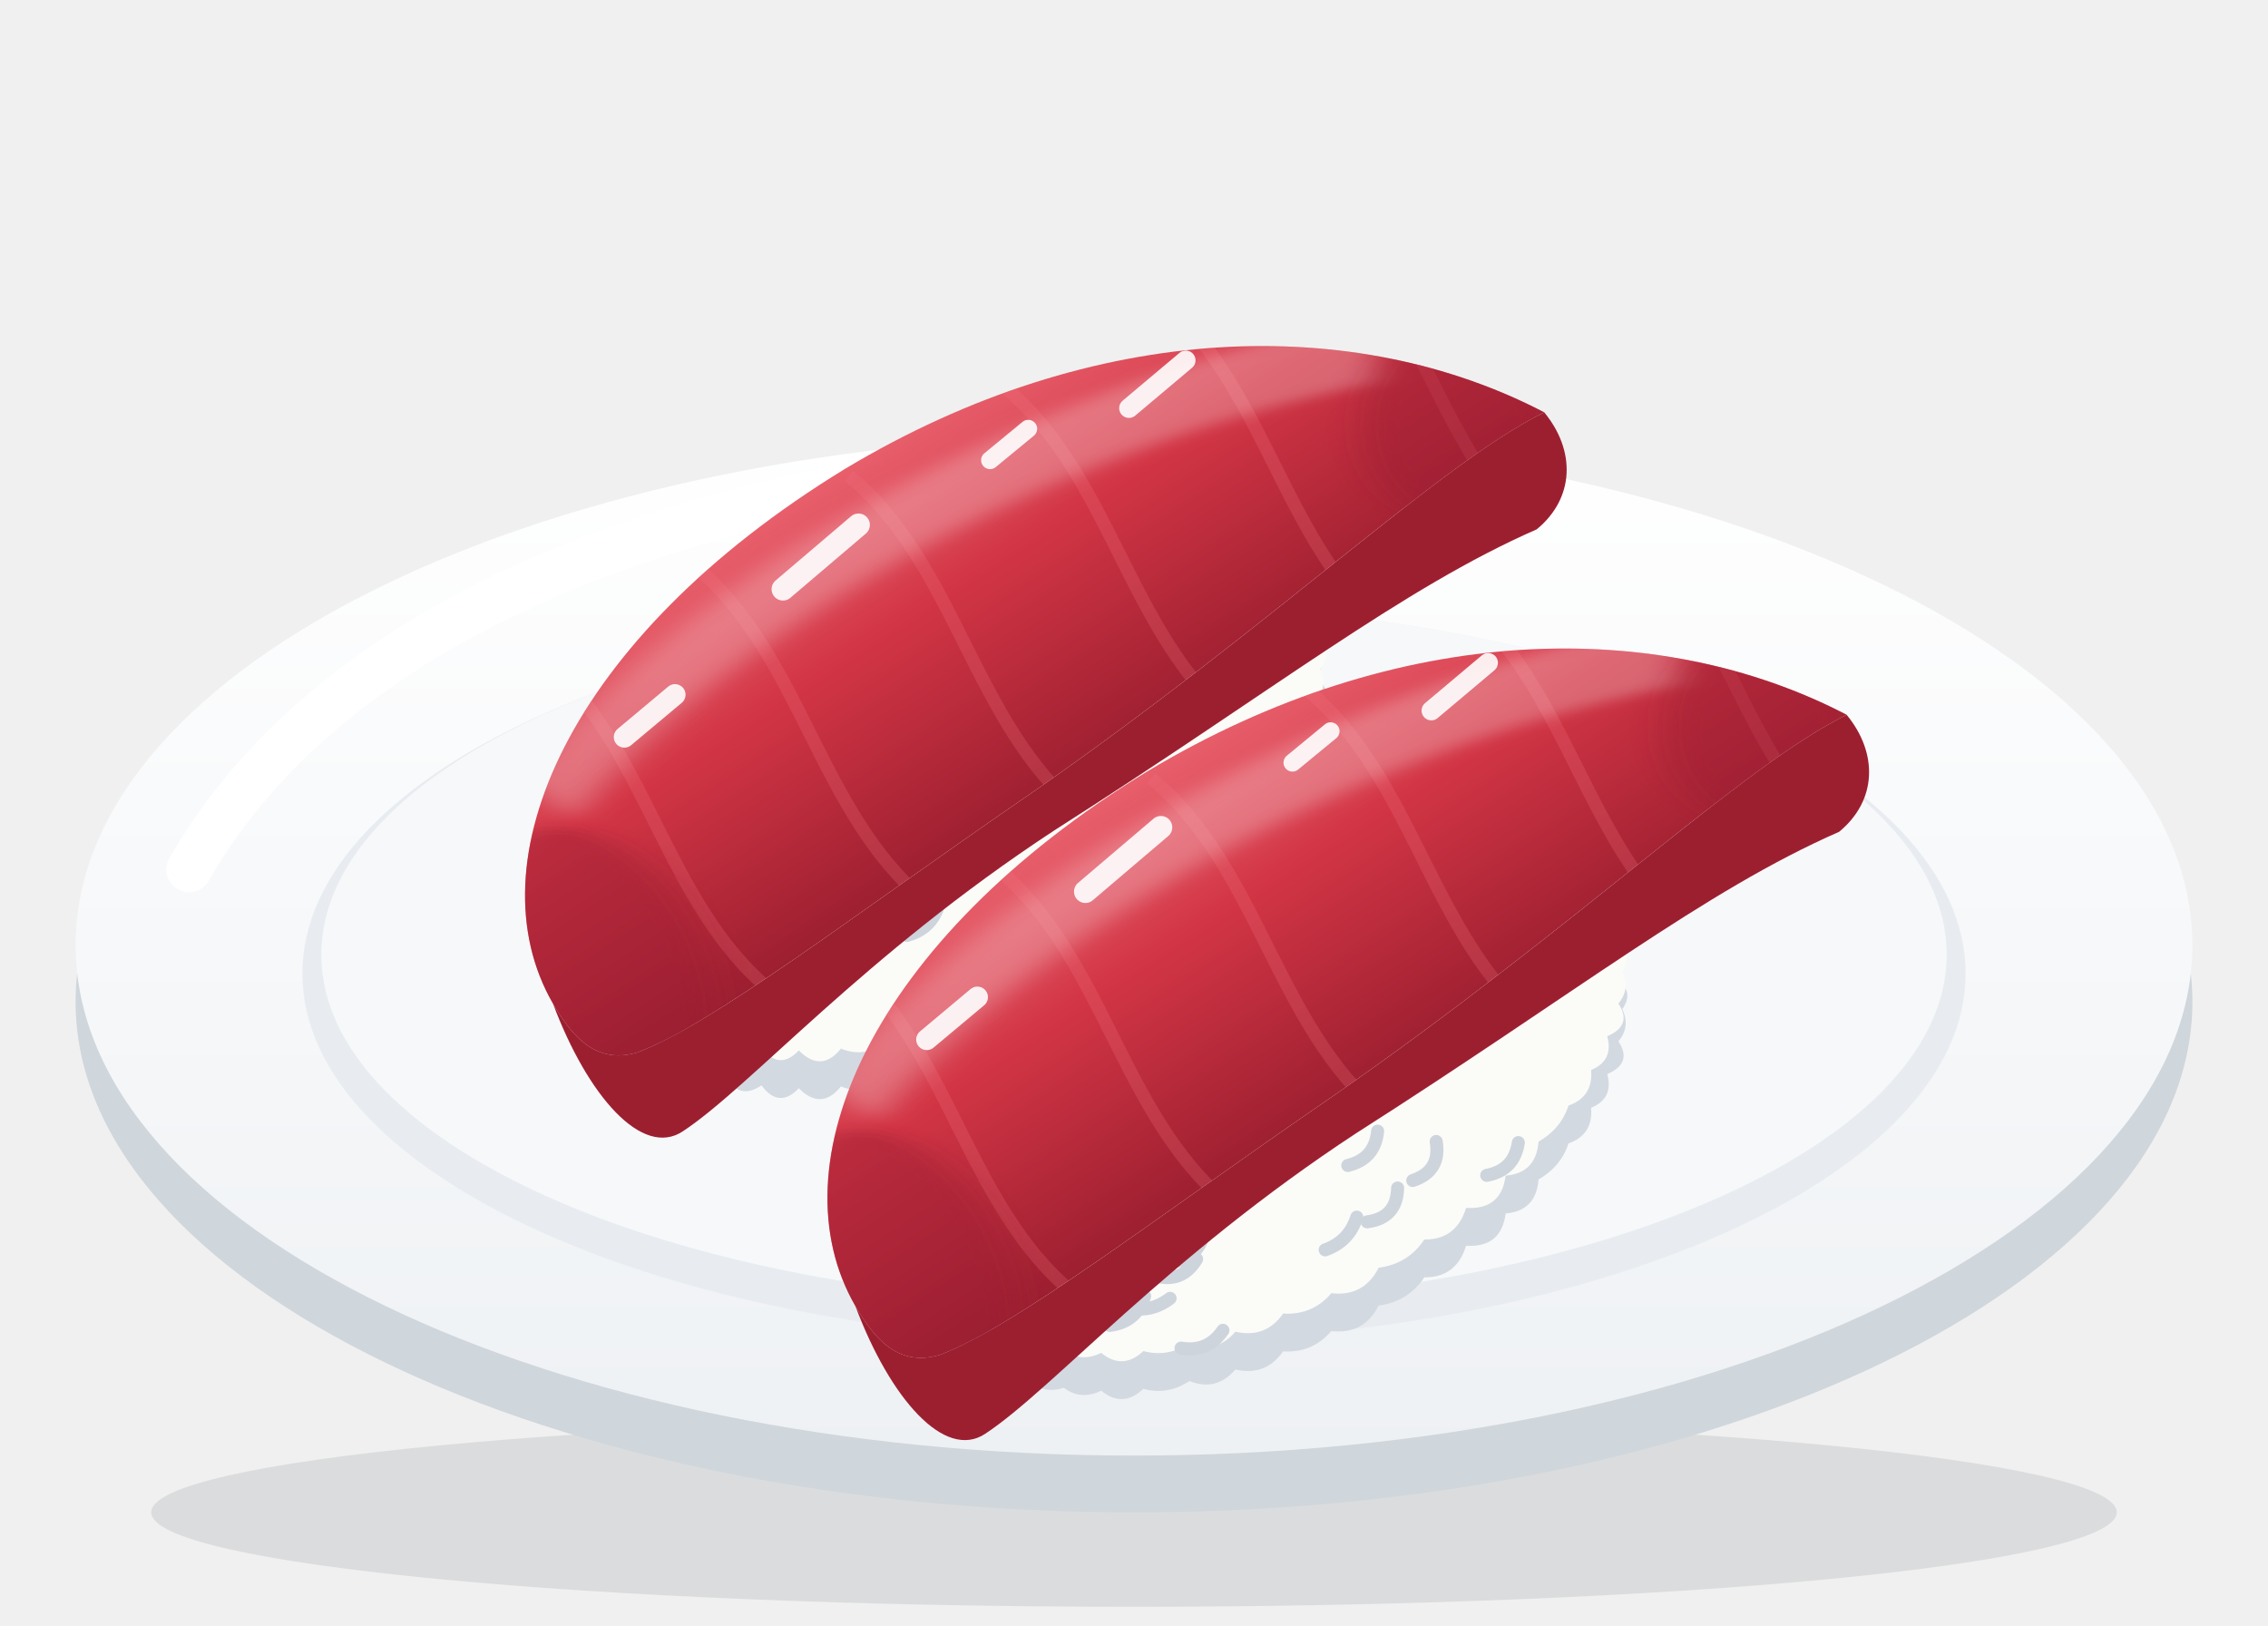
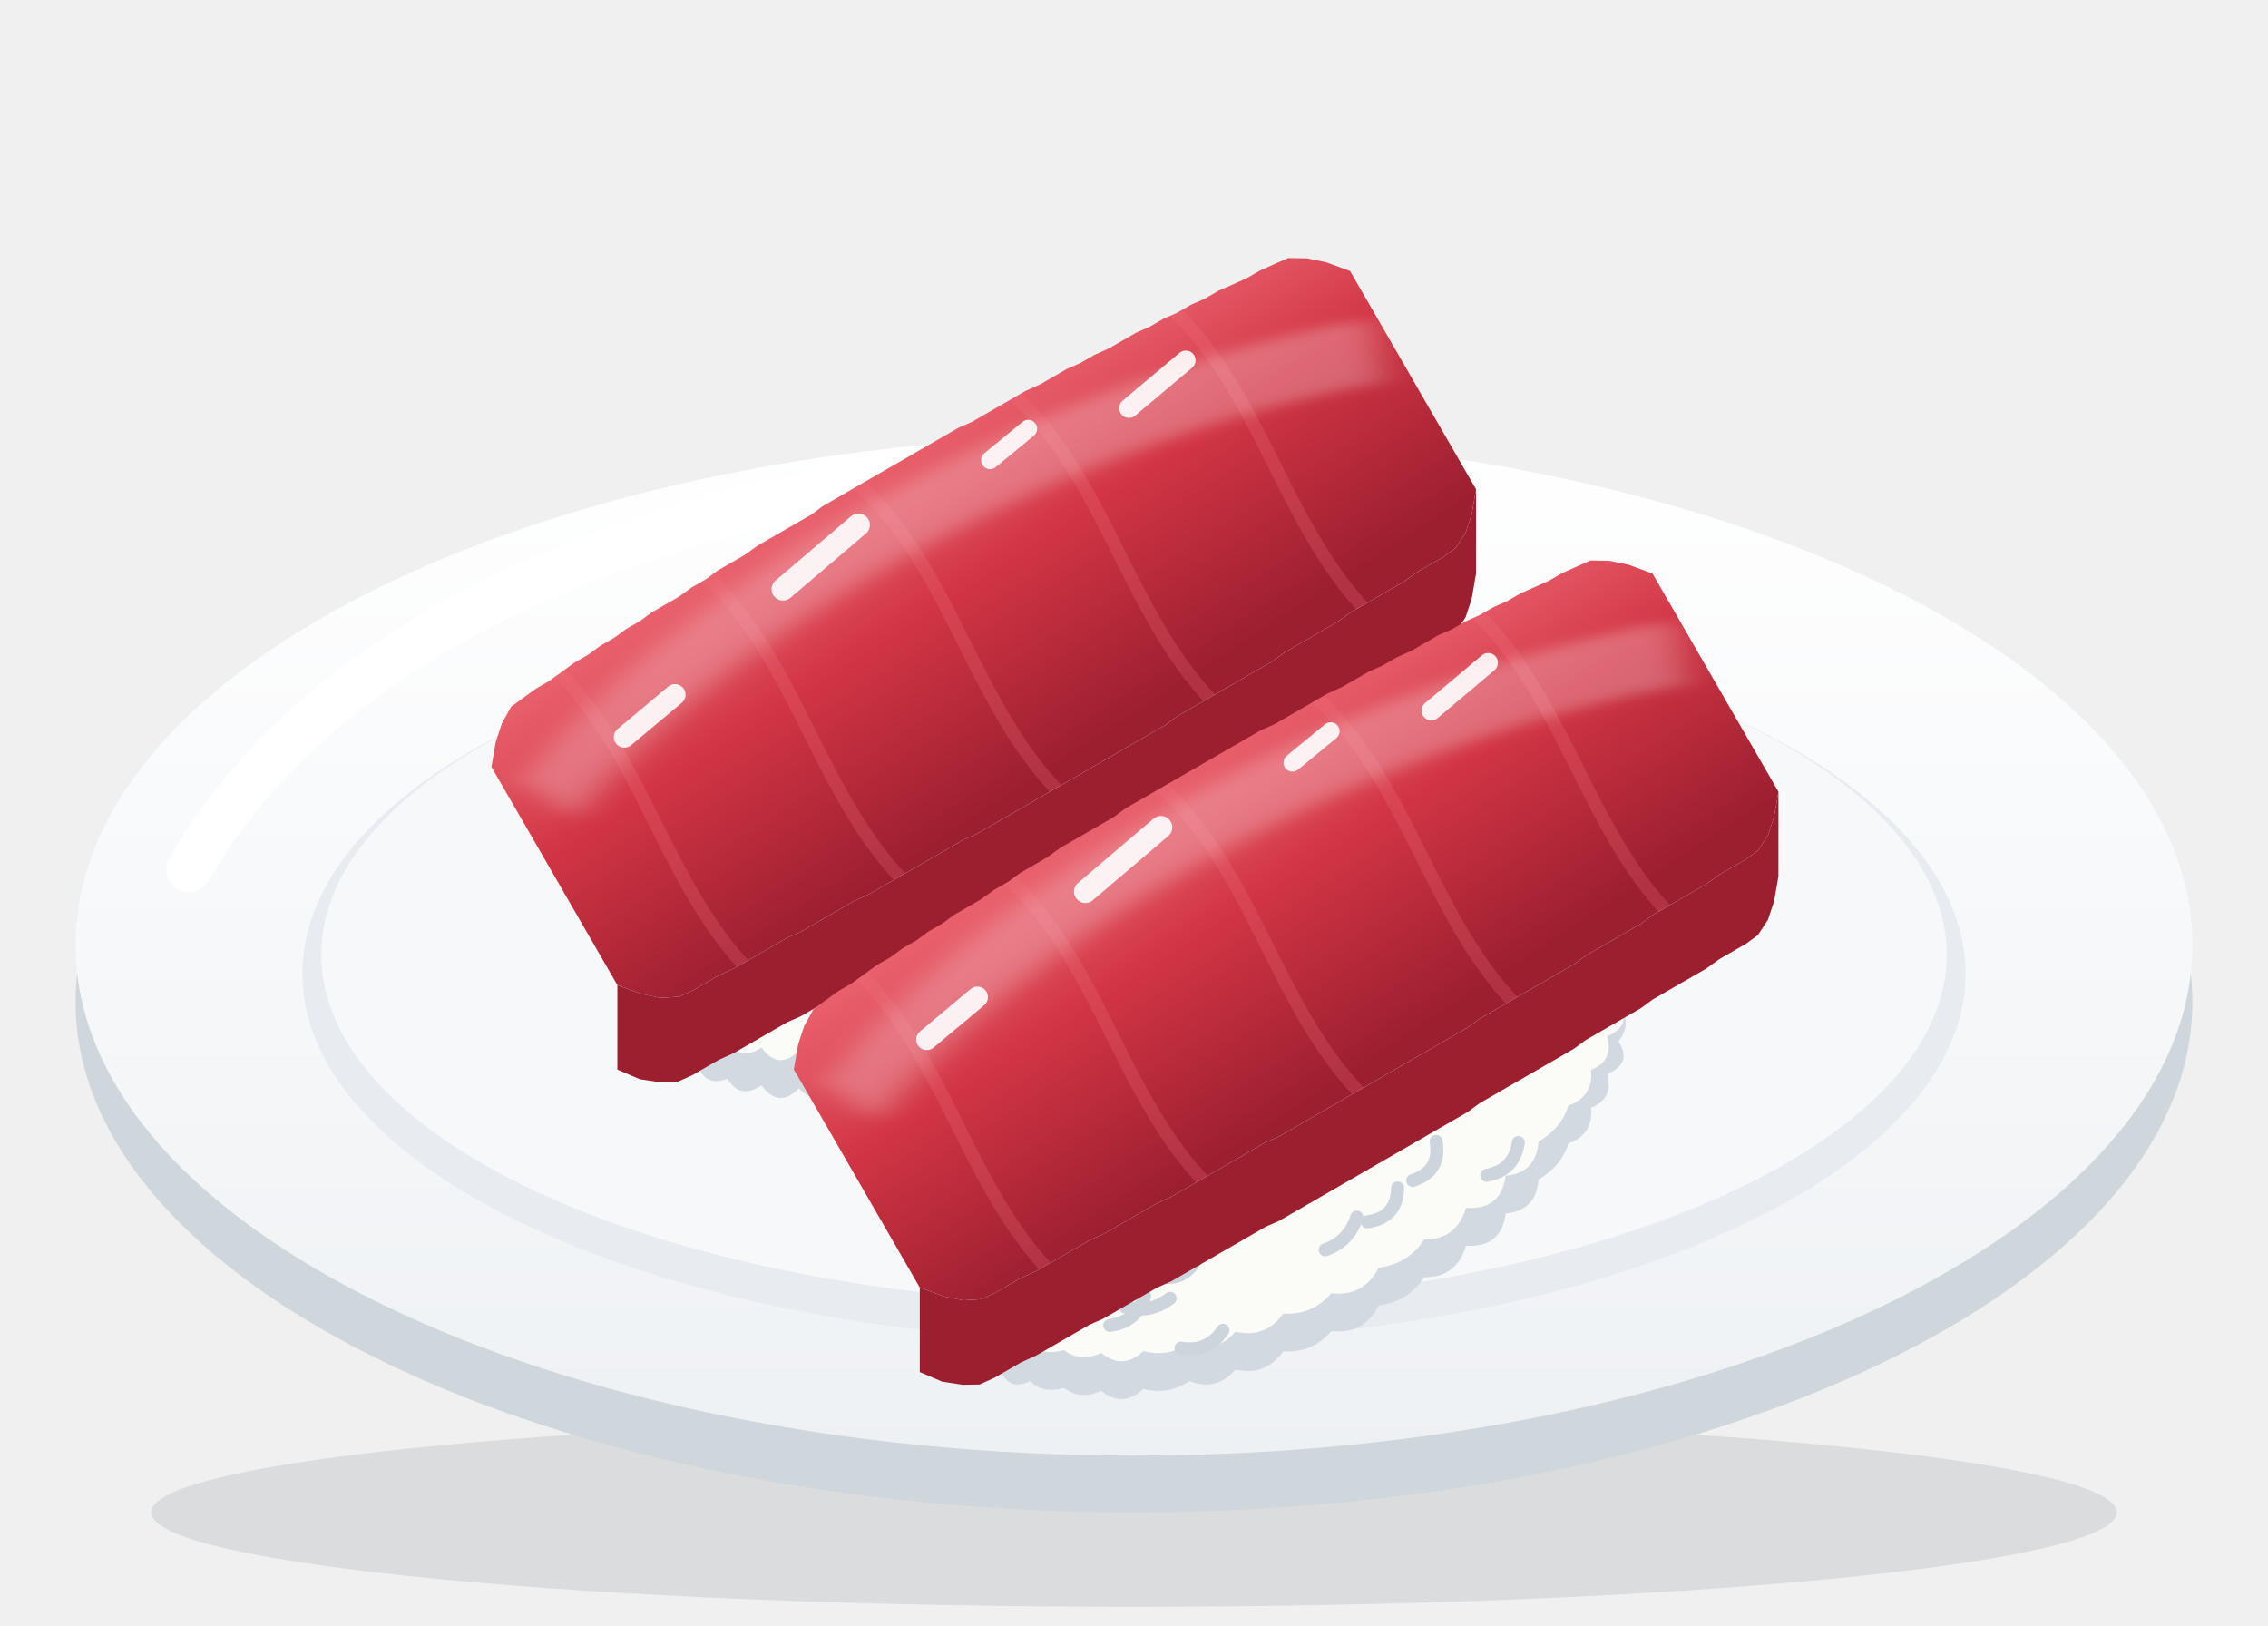
<svg xmlns="http://www.w3.org/2000/svg" viewBox="0 10 120 86">
  <defs>
    <filter id="soft" x="-20%" y="-50%" width="140%" height="200%">
      <feGaussianBlur stdDeviation="0.8" />
    </filter>
    <linearGradient id="plate" x1="0" y1="0" x2="0" y2="1">
      <stop offset="0" stop-color="#ffffff" />
      <stop offset="1" stop-color="#eef1f4" />
    </linearGradient>
    <linearGradient id="t" x1="0" y1="0" x2="0.15" y2="1">
      <stop offset="0" stop-color="#ec6672" />
      <stop offset="0.45" stop-color="#d23545" />
      <stop offset="1" stop-color="#9c1f30" />
    </linearGradient>
  </defs>
  <ellipse cx="60" cy="90" rx="52" ry="5" fill="#1c2b36" opacity="0.10" />
  <ellipse cx="60" cy="63" rx="56" ry="27" fill="#cfd6dc" />
  <ellipse cx="60" cy="60" rx="56" ry="27" fill="url(#plate)" />
  <ellipse cx="60" cy="61.5" rx="44" ry="19.5" fill="#e8ecf0" />
  <ellipse cx="60" cy="60.5" rx="43" ry="18.5" fill="#f6f8fa" />
  <path d="M10 56 C18 42 38 35 60 34" fill="none" stroke="#fff" stroke-width="2.4" stroke-linecap="round" />
  <g transform="translate(52 54.5) rotate(-30) scale(0.86)">
    <path d="M23 0 Q23.9 1 22.8 1.6 Q23.3 2.8 22.1 3.2 Q22 4.4 20.9 4.8 Q20.8 6.2 19.3 6.2 Q19.1 8 17.4 7.5 Q16.7 9 15.1 8.7 Q14 9.9 12.4 9.7 Q11.3 11.2 9.6 10.5 Q8.3 11.9 6.5 11 Q5 11.8 3.3 11.4 Q1.7 12.4 0 11.5 Q-1.7 12.1 -3.3 11.4 Q-5 12 -6.5 11 Q-8.2 11.9 -9.6 10.5 Q-11.3 11.2 -12.4 9.7 Q-14.1 10 -15.1 8.7 Q-16.9 9.4 -17.4 7.5 Q-19.1 8 -19.3 6.2 Q-20.9 6.3 -20.9 4.8 Q-22.3 4.6 -22.1 3.2 Q-22.9 2.6 -22.8 1.6 Q-24.1 1 -23 0 Q-24.3 -1 -22.8 -1.6 Q-23.2 -2.8 -22.1 -3.2 Q-22.3 -4.6 -20.9 -4.8 Q-20.6 -5.9 -19.3 -6.2 Q-19.1 -7.9 -17.4 -7.5 Q-16.8 -9.2 -15.1 -8.7 Q-14.1 -10.1 -12.4 -9.7 Q-11.3 -11 -9.6 -10.5 Q-8.2 -11.8 -6.5 -11 Q-5 -12.1 -3.3 -11.4 Q-1.7 -12.1 -0 -11.5 Q1.7 -12.7 3.3 -11.4 Q4.9 -11.8 6.5 -11 Q8.3 -12 9.6 -10.5 Q11.2 -10.8 12.4 -9.7 Q14.2 -10.3 15.1 -8.7 Q16.7 -9 17.4 -7.5 Q18.8 -7.4 19.3 -6.2 Q21 -6.4 20.9 -4.8 Q22 -4.4 22.1 -3.2 Q23.3 -2.8 22.8 -1.6 Q23.9 -1 23 0 Z" fill="#d3d9e1" />
  </g>
  <g transform="translate(52 52.5) rotate(-30) scale(0.86)">
    <path d="M23 0 Q23.9 1 22.8 1.6 Q23.3 2.8 22.1 3.2 Q22 4.4 20.9 4.8 Q20.8 6.2 19.3 6.2 Q19.1 8 17.4 7.5 Q16.7 9 15.1 8.7 Q14 9.9 12.4 9.7 Q11.3 11.2 9.6 10.5 Q8.3 11.9 6.5 11 Q5 11.8 3.3 11.4 Q1.7 12.4 0 11.5 Q-1.7 12.1 -3.3 11.4 Q-5 12 -6.5 11 Q-8.2 11.9 -9.6 10.5 Q-11.3 11.2 -12.4 9.7 Q-14.1 10 -15.1 8.7 Q-16.9 9.4 -17.4 7.5 Q-19.1 8 -19.3 6.2 Q-20.9 6.3 -20.9 4.8 Q-22.3 4.6 -22.1 3.2 Q-22.9 2.6 -22.8 1.6 Q-24.1 1 -23 0 Q-24.3 -1 -22.8 -1.6 Q-23.2 -2.8 -22.1 -3.2 Q-22.3 -4.6 -20.9 -4.8 Q-20.6 -5.9 -19.3 -6.2 Q-19.1 -7.9 -17.4 -7.5 Q-16.8 -9.2 -15.1 -8.7 Q-14.1 -10.1 -12.4 -9.7 Q-11.3 -11 -9.6 -10.5 Q-8.2 -11.8 -6.5 -11 Q-5 -12.1 -3.3 -11.4 Q-1.7 -12.1 -0 -11.5 Q1.7 -12.7 3.3 -11.4 Q4.9 -11.8 6.5 -11 Q8.3 -12 9.6 -10.5 Q11.2 -10.8 12.4 -9.7 Q14.2 -10.3 15.1 -8.7 Q16.7 -9 17.4 -7.5 Q18.8 -7.4 19.3 -6.2 Q21 -6.4 20.9 -4.8 Q22 -4.4 22.1 -3.2 Q23.3 -2.8 22.8 -1.6 Q23.9 -1 23 0 Z" fill="#fbfbf8" />
  </g>
  <g transform="translate(52 50.5) rotate(-30) scale(0.86)">
    <path d="M23 0 Q23.9 1 22.8 1.6 Q23.3 2.8 22.1 3.2 Q22 4.4 20.9 4.8 Q20.8 6.2 19.3 6.2 Q19.1 8 17.4 7.5 Q16.7 9 15.1 8.7 Q14 9.9 12.4 9.7 Q11.3 11.2 9.6 10.5 Q8.3 11.9 6.5 11 Q5 11.8 3.3 11.4 Q1.7 12.4 0 11.5 Q-1.7 12.1 -3.3 11.4 Q-5 12 -6.5 11 Q-8.2 11.9 -9.6 10.5 Q-11.3 11.2 -12.4 9.7 Q-14.1 10 -15.1 8.7 Q-16.9 9.4 -17.4 7.5 Q-19.1 8 -19.3 6.2 Q-20.9 6.3 -20.9 4.8 Q-22.3 4.6 -22.1 3.2 Q-22.9 2.6 -22.8 1.6 Q-24.1 1 -23 0 Q-24.3 -1 -22.8 -1.6 Q-23.2 -2.8 -22.1 -3.2 Q-22.3 -4.6 -20.9 -4.8 Q-20.6 -5.9 -19.3 -6.2 Q-19.1 -7.9 -17.4 -7.5 Q-16.8 -9.2 -15.1 -8.7 Q-14.1 -10.1 -12.4 -9.7 Q-11.3 -11 -9.6 -10.5 Q-8.2 -11.8 -6.5 -11 Q-5 -12.1 -3.3 -11.4 Q-1.7 -12.1 -0 -11.5 Q1.7 -12.7 3.3 -11.4 Q4.9 -11.8 6.5 -11 Q8.3 -12 9.6 -10.5 Q11.2 -10.8 12.4 -9.7 Q14.2 -10.3 15.1 -8.7 Q16.7 -9 17.4 -7.5 Q18.8 -7.4 19.3 -6.2 Q21 -6.4 20.9 -4.8 Q22 -4.4 22.1 -3.2 Q23.3 -2.8 22.8 -1.6 Q23.9 -1 23 0 Z" fill="#fbfbf8" />
  </g>
  <g transform="translate(52 48.5) rotate(-30) scale(0.86)">
    <path d="M23 0 Q23.9 1 22.8 1.6 Q23.3 2.8 22.1 3.2 Q22 4.4 20.9 4.8 Q20.8 6.2 19.3 6.2 Q19.1 8 17.4 7.5 Q16.7 9 15.1 8.7 Q14 9.9 12.4 9.7 Q11.3 11.2 9.6 10.5 Q8.3 11.9 6.5 11 Q5 11.8 3.3 11.4 Q1.7 12.4 0 11.5 Q-1.7 12.1 -3.3 11.4 Q-5 12 -6.5 11 Q-8.2 11.9 -9.6 10.5 Q-11.3 11.2 -12.4 9.7 Q-14.1 10 -15.1 8.7 Q-16.9 9.4 -17.4 7.5 Q-19.1 8 -19.3 6.2 Q-20.9 6.3 -20.9 4.8 Q-22.3 4.6 -22.1 3.2 Q-22.9 2.6 -22.8 1.6 Q-24.1 1 -23 0 Q-24.3 -1 -22.8 -1.6 Q-23.2 -2.8 -22.1 -3.2 Q-22.3 -4.6 -20.9 -4.8 Q-20.6 -5.9 -19.3 -6.2 Q-19.1 -7.9 -17.4 -7.5 Q-16.8 -9.2 -15.1 -8.7 Q-14.1 -10.1 -12.4 -9.7 Q-11.3 -11 -9.6 -10.5 Q-8.2 -11.8 -6.5 -11 Q-5 -12.1 -3.3 -11.4 Q-1.7 -12.1 -0 -11.5 Q1.7 -12.7 3.3 -11.4 Q4.9 -11.8 6.5 -11 Q8.3 -12 9.6 -10.5 Q11.2 -10.8 12.4 -9.7 Q14.2 -10.3 15.1 -8.7 Q16.7 -9 17.4 -7.5 Q18.8 -7.4 19.3 -6.2 Q21 -6.4 20.9 -4.8 Q22 -4.4 22.1 -3.2 Q23.3 -2.8 22.8 -1.6 Q23.9 -1 23 0 Z" fill="#fbfbf8" />
  </g>
  <g transform="translate(52 52.5) rotate(-30) scale(0.86)">
    <path d="M0.9 6.9 q1.4 0.7 2.8 0" transform="rotate(0 0.9 6.9)" fill="none" stroke="#cdd4dc" stroke-width="0.8" stroke-linecap="round" />
    <path d="M6.8 4.7 q1.4 0.7 2.8 0" transform="rotate(24 6.8 4.7)" fill="none" stroke="#cdd4dc" stroke-width="0.8" stroke-linecap="round" />
    <path d="M6.2 8.4 q1.4 0.7 2.8 0" transform="rotate(-1 6.2 8.4)" fill="none" stroke="#cdd4dc" stroke-width="0.8" stroke-linecap="round" />
    <path d="M-4.8 8.4 q1.4 0.9 2.8 0" transform="rotate(-21 -4.8 8.4)" fill="none" stroke="#cdd4dc" stroke-width="0.8" stroke-linecap="round" />
    <path d="M5.3 6 q1.4 1.2 2.8 0" transform="rotate(25 5.3 6)" fill="none" stroke="#cdd4dc" stroke-width="0.8" stroke-linecap="round" />
    <path d="M3.3 5.4 q1.4 1.1 2.8 0" transform="rotate(3 3.3 5.4)" fill="none" stroke="#cdd4dc" stroke-width="0.8" stroke-linecap="round" />
    <path d="M6.7 9.5 q1.4 0.8 2.8 0" transform="rotate(2 6.7 9.5)" fill="none" stroke="#cdd4dc" stroke-width="0.8" stroke-linecap="round" />
    <path d="M8.6 4.6 q1.4 1.1 2.8 0" transform="rotate(-7 8.6 4.6)" fill="none" stroke="#cdd4dc" stroke-width="0.8" stroke-linecap="round" />
    <path d="M0.6 6.7 q1.4 0.9 2.8 0" transform="rotate(-5 0.6 6.7)" fill="none" stroke="#cdd4dc" stroke-width="0.8" stroke-linecap="round" />
    <path d="M-8.1 4.7 q1.4 0.8 2.8 0" transform="rotate(-15 -8.1 4.7)" fill="none" stroke="#cdd4dc" stroke-width="0.8" stroke-linecap="round" />
  </g>
  <g transform="translate(52 44) rotate(-30) scale(0.86)">
-     <path d="M-34 6 C-34 8.5 -33.5 10.6 -31 11.2 C-26 12 -16 10.6 -2 9.5 C16 8 30 4.5 37 5 C37.5 8 36 10.5 33 11 C24 10 14 11.5 -2 12.2 C-16 13 -26 16.5 -31 16.8 C-34 17 -35 12 -34 6 Z" fill="#9c1f30" />
+     <path d="M-30 7 L-29 8.2 L-28.1 9 L-27.1 9.5 L-26.2 9.6 L-25.2 9.6 L-24.3 9.6 L-23.3 9.7 L-22.4 9.7 L-21.4 9.7 L-20.5 9.7 L-19.5 9.7 L-18.6 9.8 L-17.6 9.8 L-16.7 9.8 L-15.7 9.8 L-14.8 9.8 L-13.8 9.9 L-12.8 9.9 L-11.9 9.9 L-10.9 9.9 L-10 9.9 L-9 9.9 L-8.1 9.9 L-7.1 9.9 L-6.2 10 L-5.2 10 L-4.3 10 L-3.3 10 L-2.4 10 L-1.4 10 L-0.5 10 L0.5 10 L1.5 10 L2.4 10 L3.4 10 L4.3 10 L5.3 10 L6.2 10 L7.2 10 L8.1 9.9 L9.1 9.9 L10 9.9 L11 9.9 L11.9 9.9 L12.9 9.9 L13.8 9.9 L14.8 9.9 L15.8 9.8 L16.7 9.8 L17.7 9.8 L18.6 9.8 L19.6 9.8 L20.5 9.7 L21.5 9.7 L22.4 9.7 L23.4 9.7 L24.3 9.7 L25.3 9.6 L26.2 9.6 L27.2 9.6 L28.1 9.5 L29.1 9 L30 8.2 L31 7 L28.4 11.5 L27.4 12.7 L26.5 13.5 L25.5 14 L24.6 14.1 L23.6 14.1 L22.7 14.1 L21.7 14.2 L20.8 14.2 L19.8 14.2 L18.9 14.2 L17.9 14.2 L17 14.3 L16 14.3 L15 14.3 L14.1 14.3 L13.1 14.3 L12.2 14.4 L11.2 14.4 L10.3 14.4 L9.3 14.4 L8.4 14.4 L7.4 14.4 L6.5 14.4 L5.5 14.4 L4.6 14.5 L3.6 14.5 L2.7 14.5 L1.7 14.5 L0.7 14.5 L-0.2 14.5 L-1.2 14.5 L-2.1 14.5 L-3.1 14.5 L-4 14.5 L-5 14.5 L-5.9 14.5 L-6.9 14.5 L-7.8 14.5 L-8.8 14.5 L-9.7 14.4 L-10.7 14.4 L-11.6 14.4 L-12.6 14.4 L-13.5 14.4 L-14.5 14.4 L-15.5 14.4 L-16.4 14.4 L-17.4 14.3 L-18.3 14.3 L-19.3 14.3 L-20.2 14.3 L-21.2 14.3 L-22.1 14.2 L-23.1 14.2 L-24 14.2 L-25 14.2 L-25.9 14.2 L-26.9 14.1 L-27.8 14.1 L-28.8 14.1 L-29.8 14 L-30.7 13.5 L-31.7 12.7 L-32.6 11.5 Z" fill="#9c1f30" />
  </g>
  <g transform="translate(52 44) rotate(-30) scale(0.86)">
    <clipPath id="c0">
-       <path d="M-34 6 C-34 -4 -22 -13 -2 -13.5 C16 -13.8 30 -6 37 5 C30 4.5 16 8 -2 9.5 C-16 10.6 -26 12 -31 11.2 C-33.5 10.6 -34 8.5 -34 6 Z" />
+       <path d="M-30 -8.5 L-29 -9.7 L-28.1 -10.5 L-27.1 -11.1 L-26.2 -11.2 L-25.2 -11.3 L-24.3 -11.3 L-23.3 -11.4 L-22.4 -11.5 L-21.4 -11.5 L-20.5 -11.6 L-19.5 -11.6 L-18.6 -11.7 L-17.6 -11.7 L-16.7 -11.8 L-15.7 -11.8 L-14.8 -11.8 L-13.8 -11.9 L-12.8 -11.9 L-11.9 -12 L-10.9 -12 L-10 -12 L-9 -12.1 L-8.1 -12.1 L-7.1 -12.1 L-6.2 -12.1 L-5.2 -12.1 L-4.3 -12.2 L-3.3 -12.2 L-2.4 -12.2 L-1.4 -12.2 L-0.5 -12.2 L0.5 -12.2 L1.5 -12.2 L2.4 -12.2 L3.4 -12.2 L4.3 -12.2 L5.3 -12.2 L6.2 -12.1 L7.2 -12.1 L8.1 -12.1 L9.1 -12.1 L10 -12.1 L11 -12 L11.9 -12 L12.9 -12 L13.8 -11.9 L14.8 -11.9 L15.8 -11.8 L16.7 -11.8 L17.7 -11.8 L18.6 -11.7 L19.6 -11.7 L20.5 -11.6 L21.5 -11.6 L22.4 -11.5 L23.4 -11.5 L24.3 -11.4 L25.3 -11.3 L26.2 -11.3 L27.2 -11.2 L28.1 -11.1 L29.1 -10.5 L30 -9.7 L31 -8.5 L31 7 L30 8.2 L29.1 9 L28.1 9.5 L27.2 9.6 L26.2 9.6 L25.3 9.6 L24.3 9.7 L23.4 9.7 L22.4 9.7 L21.5 9.7 L20.5 9.7 L19.6 9.8 L18.6 9.8 L17.7 9.8 L16.7 9.8 L15.8 9.8 L14.8 9.9 L13.8 9.9 L12.9 9.9 L11.9 9.9 L11 9.9 L10 9.9 L9.1 9.9 L8.1 9.9 L7.2 10 L6.2 10 L5.3 10 L4.3 10 L3.4 10 L2.4 10 L1.5 10 L0.5 10 L-0.5 10 L-1.4 10 L-2.4 10 L-3.3 10 L-4.3 10 L-5.2 10 L-6.2 10 L-7.1 9.9 L-8.1 9.9 L-9 9.9 L-10 9.9 L-10.9 9.9 L-11.9 9.9 L-12.8 9.9 L-13.8 9.9 L-14.8 9.8 L-15.7 9.8 L-16.7 9.8 L-17.6 9.8 L-18.6 9.8 L-19.5 9.7 L-20.5 9.7 L-21.4 9.7 L-22.4 9.7 L-23.3 9.7 L-24.3 9.6 L-25.2 9.6 L-26.2 9.6 L-27.1 9.5 L-28.1 9 L-29 8.2 L-30 7 Z" />
    </clipPath>
-     <path d="M-34 6 C-34 -4 -22 -13 -2 -13.5 C16 -13.8 30 -6 37 5 C30 4.5 16 8 -2 9.5 C-16 10.6 -26 12 -31 11.2 C-33.5 10.6 -34 8.5 -34 6 Z" fill="url(#t)" />
+     <path d="M-30 -8.5 L-29 -9.7 L-28.1 -10.5 L-27.1 -11.1 L-26.2 -11.2 L-25.2 -11.3 L-24.3 -11.3 L-23.3 -11.4 L-22.4 -11.5 L-21.4 -11.5 L-20.5 -11.6 L-19.5 -11.6 L-18.6 -11.7 L-17.6 -11.7 L-16.7 -11.8 L-15.7 -11.8 L-14.8 -11.8 L-13.8 -11.9 L-12.8 -11.9 L-11.9 -12 L-10.9 -12 L-10 -12 L-9 -12.1 L-8.1 -12.1 L-7.1 -12.1 L-6.2 -12.1 L-5.2 -12.1 L-4.3 -12.2 L-3.3 -12.2 L-2.4 -12.2 L-1.4 -12.2 L-0.5 -12.2 L0.5 -12.2 L1.5 -12.2 L2.4 -12.2 L3.4 -12.2 L4.3 -12.2 L5.3 -12.2 L6.2 -12.1 L7.2 -12.1 L8.1 -12.1 L9.1 -12.1 L10 -12.1 L11 -12 L11.9 -12 L12.9 -12 L13.8 -11.9 L14.8 -11.9 L15.8 -11.8 L16.7 -11.8 L17.7 -11.8 L18.6 -11.7 L19.6 -11.7 L20.5 -11.6 L21.5 -11.6 L22.4 -11.5 L23.4 -11.5 L24.3 -11.4 L25.3 -11.3 L26.2 -11.3 L27.2 -11.2 L28.1 -11.1 L29.1 -10.5 L30 -9.7 L31 -8.5 L31 7 L30 8.2 L29.1 9 L28.1 9.5 L27.2 9.6 L26.2 9.6 L25.3 9.6 L24.3 9.7 L23.4 9.7 L22.4 9.7 L21.5 9.7 L20.5 9.7 L19.6 9.8 L18.6 9.8 L17.7 9.8 L16.7 9.8 L15.8 9.8 L14.8 9.9 L13.8 9.9 L12.9 9.9 L11.9 9.9 L11 9.9 L10 9.9 L9.1 9.9 L8.1 9.9 L7.2 10 L6.2 10 L5.3 10 L4.3 10 L3.4 10 L2.4 10 L1.5 10 L0.5 10 L-0.5 10 L-1.4 10 L-2.4 10 L-3.3 10 L-4.3 10 L-5.2 10 L-6.2 10 L-7.1 9.9 L-8.1 9.9 L-9 9.9 L-10 9.9 L-10.9 9.9 L-11.9 9.9 L-12.8 9.9 L-13.8 9.9 L-14.8 9.8 L-15.7 9.8 L-16.7 9.8 L-17.6 9.8 L-18.6 9.8 L-19.5 9.7 L-20.5 9.7 L-21.4 9.7 L-22.4 9.7 L-23.3 9.7 L-24.3 9.6 L-25.2 9.6 L-26.2 9.6 L-27.1 9.5 L-28.1 9 L-29 8.2 L-30 7 Z" fill="url(#t)" />
    <g clip-path="url(#c0)">
      <path d="M-24 -13 C-21 -5 -25 4 -22 12" fill="none" stroke="#f0707c" stroke-width="0.8" opacity="0.25" />
      <path d="M-13 -13 C-10 -5 -14 4 -11 12" fill="none" stroke="#f0707c" stroke-width="0.8" opacity="0.25" />
      <path d="M-2 -13 C1 -5 -3 4 0 12" fill="none" stroke="#f0707c" stroke-width="0.8" opacity="0.25" />
      <path d="M9 -13 C12 -5 8 4 11 12" fill="none" stroke="#f0707c" stroke-width="0.8" opacity="0.25" />
      <path d="M20 -13 C23 -5 19 4 22 12" fill="none" stroke="#f0707c" stroke-width="0.8" opacity="0.25" />
      <path d="M31 -13 C34 -5 30 4 33 12" fill="none" stroke="#f0707c" stroke-width="0.8" opacity="0.25" />
      <path d="M-28 -5 C-14 -10.5 10 -10.5 30 -3.5" fill="none" stroke="#ffffff" stroke-width="4" opacity="0.25" filter="url(#soft)" />
      <path d="M-22 -6 l4 -0.7" stroke="#fff" stroke-width="1.3" stroke-linecap="round" opacity="0.9" />
      <path d="M-9 -9 l6 -1.1" stroke="#fff" stroke-width="1.4" stroke-linecap="round" opacity="0.9" />
      <path d="M6 -9.5 l3 -0.5" stroke="#fff" stroke-width="1.1" stroke-linecap="round" opacity="0.9" />
      <path d="M15 -8 l4.5 -0.8" stroke="#fff" stroke-width="1.2" stroke-linecap="round" opacity="0.9" />
-       <ellipse cx="-31" cy="6" rx="7" ry="10" fill="#9c1f30" opacity="0.45" filter="url(#soft)" />
-       <ellipse cx="32" cy="3" rx="6" ry="6" fill="#9c1f30" opacity="0.45" filter="url(#soft)" />
    </g>
  </g>
  <g transform="translate(68 70.5) rotate(-30) scale(0.86)">
    <path d="M23 0 Q23.5 0.9 22.8 1.6 Q23.2 2.7 22.1 3.2 Q22 4.4 20.9 4.8 Q21 6.4 19.3 6.2 Q18.9 7.7 17.4 7.5 Q16.7 9 15.1 8.7 Q14 9.7 12.4 9.7 Q11.3 11.3 9.6 10.5 Q8.3 12.2 6.5 11 Q5 12.4 3.3 11.4 Q1.7 12.2 0 11.5 Q-1.7 12.6 -3.3 11.4 Q-5 12 -6.5 11 Q-8.2 11.8 -9.6 10.5 Q-11.3 11.1 -12.4 9.7 Q-14 9.8 -15.1 8.7 Q-16.8 9.1 -17.4 7.5 Q-18.8 7.4 -19.3 6.2 Q-20.6 5.9 -20.9 4.8 Q-22.4 4.7 -22.1 3.2 Q-23 2.7 -22.8 1.6 Q-23.9 1 -23 0 Q-24.2 -1 -22.8 -1.6 Q-23.1 -2.7 -22.1 -3.2 Q-22.1 -4.4 -20.9 -4.8 Q-21 -6.4 -19.3 -6.2 Q-18.8 -7.4 -17.4 -7.5 Q-16.9 -9.4 -15.1 -8.7 Q-14 -9.9 -12.4 -9.7 Q-11.2 -10.7 -9.6 -10.5 Q-8.2 -11.9 -6.5 -11 Q-4.9 -11.8 -3.3 -11.4 Q-1.7 -12.8 -0 -11.5 Q1.7 -12.7 3.3 -11.4 Q5 -12.1 6.5 -11 Q8.2 -11.4 9.6 -10.5 Q11.3 -11 12.4 -9.7 Q14.2 -10.2 15.1 -8.7 Q16.5 -8.7 17.4 -7.5 Q18.8 -7.4 19.3 -6.2 Q21.1 -6.5 20.9 -4.8 Q22.2 -4.5 22.1 -3.2 Q23.6 -2.9 22.8 -1.6 Q23.8 -0.9 23 0 Z" fill="#d3d9e1" />
  </g>
  <g transform="translate(68 68.5) rotate(-30) scale(0.86)">
    <path d="M23 0 Q23.5 0.9 22.8 1.6 Q23.2 2.7 22.1 3.2 Q22 4.4 20.9 4.8 Q21 6.4 19.3 6.2 Q18.9 7.7 17.4 7.5 Q16.7 9 15.1 8.7 Q14 9.7 12.4 9.7 Q11.3 11.3 9.6 10.5 Q8.3 12.2 6.5 11 Q5 12.4 3.3 11.4 Q1.7 12.2 0 11.5 Q-1.7 12.6 -3.3 11.4 Q-5 12 -6.5 11 Q-8.2 11.8 -9.6 10.5 Q-11.3 11.1 -12.4 9.7 Q-14 9.8 -15.1 8.7 Q-16.8 9.1 -17.4 7.5 Q-18.8 7.4 -19.3 6.2 Q-20.6 5.9 -20.9 4.8 Q-22.4 4.7 -22.1 3.2 Q-23 2.7 -22.8 1.6 Q-23.9 1 -23 0 Q-24.2 -1 -22.8 -1.6 Q-23.1 -2.7 -22.1 -3.2 Q-22.1 -4.4 -20.9 -4.8 Q-21 -6.4 -19.3 -6.2 Q-18.8 -7.4 -17.4 -7.5 Q-16.9 -9.4 -15.1 -8.7 Q-14 -9.9 -12.4 -9.7 Q-11.2 -10.7 -9.6 -10.5 Q-8.2 -11.9 -6.5 -11 Q-4.9 -11.8 -3.3 -11.4 Q-1.7 -12.8 -0 -11.5 Q1.7 -12.7 3.3 -11.4 Q5 -12.1 6.5 -11 Q8.2 -11.4 9.6 -10.5 Q11.3 -11 12.4 -9.7 Q14.2 -10.2 15.1 -8.7 Q16.5 -8.7 17.4 -7.5 Q18.8 -7.4 19.3 -6.2 Q21.1 -6.5 20.9 -4.8 Q22.2 -4.5 22.1 -3.2 Q23.6 -2.9 22.8 -1.6 Q23.8 -0.9 23 0 Z" fill="#fbfbf8" />
  </g>
  <g transform="translate(68 66.5) rotate(-30) scale(0.86)">
    <path d="M23 0 Q23.5 0.9 22.8 1.6 Q23.2 2.7 22.1 3.2 Q22 4.4 20.9 4.8 Q21 6.4 19.3 6.2 Q18.9 7.7 17.4 7.5 Q16.7 9 15.1 8.7 Q14 9.7 12.4 9.7 Q11.3 11.3 9.6 10.5 Q8.3 12.2 6.5 11 Q5 12.4 3.3 11.4 Q1.7 12.2 0 11.5 Q-1.7 12.6 -3.3 11.4 Q-5 12 -6.5 11 Q-8.2 11.8 -9.6 10.5 Q-11.3 11.1 -12.4 9.7 Q-14 9.8 -15.1 8.7 Q-16.8 9.1 -17.4 7.5 Q-18.8 7.4 -19.3 6.2 Q-20.6 5.9 -20.9 4.8 Q-22.4 4.7 -22.1 3.2 Q-23 2.7 -22.8 1.6 Q-23.9 1 -23 0 Q-24.2 -1 -22.8 -1.6 Q-23.1 -2.7 -22.1 -3.2 Q-22.1 -4.4 -20.9 -4.8 Q-21 -6.4 -19.3 -6.2 Q-18.8 -7.4 -17.4 -7.5 Q-16.9 -9.4 -15.1 -8.7 Q-14 -9.9 -12.4 -9.7 Q-11.2 -10.7 -9.6 -10.5 Q-8.2 -11.9 -6.5 -11 Q-4.9 -11.8 -3.3 -11.4 Q-1.7 -12.8 -0 -11.5 Q1.7 -12.7 3.3 -11.4 Q5 -12.1 6.5 -11 Q8.2 -11.4 9.6 -10.5 Q11.3 -11 12.4 -9.7 Q14.2 -10.2 15.1 -8.7 Q16.5 -8.7 17.4 -7.5 Q18.8 -7.4 19.3 -6.2 Q21.1 -6.5 20.9 -4.8 Q22.2 -4.5 22.1 -3.2 Q23.6 -2.9 22.8 -1.6 Q23.8 -0.9 23 0 Z" fill="#fbfbf8" />
  </g>
  <g transform="translate(68 64.5) rotate(-30) scale(0.86)">
    <path d="M23 0 Q23.5 0.9 22.8 1.6 Q23.2 2.7 22.1 3.2 Q22 4.4 20.9 4.8 Q21 6.4 19.3 6.2 Q18.9 7.7 17.4 7.5 Q16.7 9 15.1 8.7 Q14 9.7 12.4 9.7 Q11.3 11.3 9.6 10.5 Q8.3 12.2 6.5 11 Q5 12.4 3.3 11.4 Q1.7 12.2 0 11.5 Q-1.7 12.6 -3.3 11.4 Q-5 12 -6.5 11 Q-8.2 11.8 -9.6 10.5 Q-11.3 11.1 -12.4 9.7 Q-14 9.8 -15.1 8.7 Q-16.8 9.1 -17.4 7.5 Q-18.8 7.4 -19.3 6.2 Q-20.6 5.9 -20.9 4.8 Q-22.4 4.7 -22.1 3.2 Q-23 2.7 -22.8 1.6 Q-23.9 1 -23 0 Q-24.2 -1 -22.8 -1.6 Q-23.1 -2.7 -22.1 -3.2 Q-22.1 -4.4 -20.9 -4.8 Q-21 -6.4 -19.3 -6.2 Q-18.8 -7.4 -17.4 -7.5 Q-16.9 -9.4 -15.1 -8.7 Q-14 -9.9 -12.4 -9.7 Q-11.2 -10.7 -9.6 -10.5 Q-8.2 -11.9 -6.5 -11 Q-4.9 -11.8 -3.3 -11.4 Q-1.7 -12.8 -0 -11.5 Q1.7 -12.7 3.3 -11.4 Q5 -12.1 6.5 -11 Q8.2 -11.4 9.6 -10.5 Q11.3 -11 12.4 -9.7 Q14.2 -10.2 15.1 -8.7 Q16.5 -8.7 17.4 -7.5 Q18.8 -7.4 19.3 -6.2 Q21.1 -6.5 20.9 -4.8 Q22.2 -4.5 22.1 -3.2 Q23.6 -2.9 22.8 -1.6 Q23.8 -0.9 23 0 Z" fill="#fbfbf8" />
  </g>
  <g transform="translate(68 68.5) rotate(-30) scale(0.86)">
    <path d="M-14.7 5.8 q1.4 0.7 2.8 0" transform="rotate(19 -14.7 5.8)" fill="none" stroke="#cdd4dc" stroke-width="0.8" stroke-linecap="round" />
    <path d="M-12.2 5 q1.4 1.1 2.8 0" transform="rotate(9 -12.2 5)" fill="none" stroke="#cdd4dc" stroke-width="0.8" stroke-linecap="round" />
    <path d="M8.6 9.9 q1.4 1 2.8 0" transform="rotate(-16 8.6 9.9)" fill="none" stroke="#cdd4dc" stroke-width="0.8" stroke-linecap="round" />
    <path d="M4.5 7.9 q1.4 1.2 2.8 0" transform="rotate(-29 4.5 7.9)" fill="none" stroke="#cdd4dc" stroke-width="0.8" stroke-linecap="round" />
    <path d="M1.5 5.1 q1.4 1 2.8 0" transform="rotate(-19 1.5 5.1)" fill="none" stroke="#cdd4dc" stroke-width="0.8" stroke-linecap="round" />
    <path d="M-13 9.7 q1.4 0.9 2.8 0" transform="rotate(7 -13 9.7)" fill="none" stroke="#cdd4dc" stroke-width="0.8" stroke-linecap="round" />
    <path d="M-2.3 8.9 q1.4 0.7 2.8 0" transform="rotate(-16 -2.3 8.9)" fill="none" stroke="#cdd4dc" stroke-width="0.8" stroke-linecap="round" />
    <path d="M0.8 8.7 q1.4 1.2 2.8 0" transform="rotate(-18 0.8 8.7)" fill="none" stroke="#cdd4dc" stroke-width="0.8" stroke-linecap="round" />
    <path d="M-10.4 5 q1.4 1 2.8 0" transform="rotate(-27 -10.4 5)" fill="none" stroke="#cdd4dc" stroke-width="0.8" stroke-linecap="round" />
    <path d="M-16.1 6.3 q1.4 0.9 2.8 0" transform="rotate(-10 -16.1 6.3)" fill="none" stroke="#cdd4dc" stroke-width="0.8" stroke-linecap="round" />
  </g>
  <g transform="translate(68 60) rotate(-30) scale(0.86)">
-     <path d="M-34 6 C-34 8.5 -33.5 10.6 -31 11.2 C-26 12 -16 10.6 -2 9.5 C16 8 30 4.5 37 5 C37.5 8 36 10.5 33 11 C24 10 14 11.5 -2 12.2 C-16 13 -26 16.5 -31 16.8 C-34 17 -35 12 -34 6 Z" fill="#9c1f30" />
+     <path d="M-30 7 L-29 8.2 L-28.1 9 L-27.1 9.5 L-26.2 9.6 L-25.2 9.6 L-24.3 9.6 L-23.3 9.7 L-22.4 9.7 L-21.4 9.7 L-20.5 9.7 L-19.5 9.7 L-18.6 9.8 L-17.6 9.8 L-16.7 9.8 L-15.7 9.8 L-14.8 9.8 L-13.8 9.9 L-12.8 9.9 L-11.9 9.9 L-10.9 9.9 L-10 9.9 L-9 9.9 L-8.1 9.9 L-7.1 9.9 L-6.2 10 L-5.2 10 L-4.3 10 L-3.3 10 L-2.4 10 L-1.4 10 L-0.5 10 L0.5 10 L1.5 10 L2.4 10 L3.4 10 L4.3 10 L5.3 10 L6.2 10 L7.2 10 L8.1 9.9 L9.1 9.9 L10 9.9 L11 9.9 L11.9 9.9 L12.9 9.9 L13.8 9.9 L14.8 9.9 L15.8 9.8 L16.7 9.8 L17.7 9.8 L18.6 9.8 L19.6 9.8 L20.5 9.7 L21.5 9.7 L22.4 9.7 L23.4 9.7 L24.3 9.7 L25.3 9.6 L26.2 9.6 L27.2 9.6 L28.1 9.5 L29.1 9 L30 8.2 L31 7 L28.4 11.5 L27.4 12.7 L26.5 13.5 L25.5 14 L24.6 14.1 L23.6 14.1 L22.7 14.1 L21.7 14.2 L20.8 14.2 L19.8 14.2 L18.9 14.2 L17.9 14.2 L17 14.3 L16 14.3 L15 14.3 L14.1 14.3 L13.1 14.3 L12.2 14.4 L11.2 14.4 L10.3 14.4 L9.3 14.4 L8.4 14.4 L7.4 14.4 L6.5 14.4 L5.5 14.4 L4.6 14.5 L3.6 14.5 L2.7 14.5 L1.7 14.5 L0.7 14.5 L-0.2 14.5 L-1.2 14.5 L-2.1 14.5 L-3.1 14.5 L-4 14.5 L-5 14.5 L-5.9 14.5 L-6.9 14.5 L-7.8 14.5 L-8.8 14.5 L-9.7 14.4 L-10.7 14.4 L-11.6 14.4 L-12.6 14.4 L-13.5 14.4 L-14.5 14.4 L-15.5 14.4 L-16.4 14.4 L-17.4 14.3 L-18.3 14.3 L-19.3 14.3 L-20.2 14.3 L-21.2 14.3 L-22.1 14.2 L-23.1 14.2 L-24 14.2 L-25 14.2 L-25.9 14.2 L-26.9 14.1 L-27.8 14.1 L-28.8 14.1 L-29.8 14 L-30.7 13.5 L-31.7 12.7 L-32.6 11.5 Z" fill="#9c1f30" />
  </g>
  <g transform="translate(68 60) rotate(-30) scale(0.86)">
    <clipPath id="c1">
-       <path d="M-34 6 C-34 -4 -22 -13 -2 -13.5 C16 -13.8 30 -6 37 5 C30 4.5 16 8 -2 9.5 C-16 10.6 -26 12 -31 11.2 C-33.5 10.6 -34 8.5 -34 6 Z" />
+       <path d="M-30 -8.5 L-29 -9.7 L-28.1 -10.5 L-27.1 -11.1 L-26.2 -11.2 L-25.2 -11.3 L-24.3 -11.3 L-23.3 -11.4 L-22.4 -11.5 L-21.4 -11.5 L-20.5 -11.6 L-19.5 -11.6 L-18.6 -11.7 L-17.6 -11.7 L-16.7 -11.8 L-15.7 -11.8 L-14.8 -11.8 L-13.8 -11.9 L-12.8 -11.9 L-11.9 -12 L-10.9 -12 L-10 -12 L-9 -12.1 L-8.1 -12.1 L-7.1 -12.1 L-6.2 -12.1 L-5.2 -12.1 L-4.3 -12.2 L-3.3 -12.2 L-2.4 -12.2 L-1.4 -12.2 L-0.5 -12.2 L0.5 -12.2 L1.5 -12.2 L2.4 -12.2 L3.4 -12.2 L4.3 -12.2 L5.3 -12.2 L6.2 -12.1 L7.2 -12.1 L8.1 -12.1 L9.1 -12.1 L10 -12.1 L11 -12 L11.9 -12 L12.9 -12 L13.8 -11.9 L14.8 -11.9 L15.8 -11.8 L16.7 -11.8 L17.7 -11.8 L18.6 -11.7 L19.6 -11.7 L20.5 -11.6 L21.5 -11.6 L22.4 -11.5 L23.4 -11.5 L24.3 -11.4 L25.3 -11.3 L26.2 -11.3 L27.2 -11.2 L28.1 -11.1 L29.1 -10.5 L30 -9.7 L31 -8.5 L31 7 L30 8.2 L29.1 9 L28.1 9.5 L27.2 9.6 L26.2 9.6 L25.3 9.6 L24.3 9.7 L23.4 9.7 L22.4 9.7 L21.5 9.7 L20.5 9.7 L19.6 9.8 L18.6 9.8 L17.7 9.8 L16.7 9.8 L15.8 9.8 L14.8 9.9 L13.8 9.9 L12.9 9.9 L11.9 9.9 L11 9.9 L10 9.9 L9.1 9.9 L8.1 9.9 L7.2 10 L6.2 10 L5.3 10 L4.3 10 L3.4 10 L2.4 10 L1.5 10 L0.5 10 L-0.5 10 L-1.4 10 L-2.4 10 L-3.3 10 L-4.3 10 L-5.2 10 L-6.2 10 L-7.1 9.9 L-8.1 9.9 L-9 9.9 L-10 9.9 L-10.9 9.9 L-11.9 9.9 L-12.8 9.9 L-13.8 9.9 L-14.8 9.8 L-15.7 9.8 L-16.7 9.8 L-17.6 9.8 L-18.6 9.8 L-19.5 9.7 L-20.5 9.7 L-21.4 9.7 L-22.4 9.7 L-23.3 9.7 L-24.3 9.6 L-25.2 9.6 L-26.2 9.6 L-27.1 9.5 L-28.1 9 L-29 8.2 L-30 7 Z" />
    </clipPath>
-     <path d="M-34 6 C-34 -4 -22 -13 -2 -13.5 C16 -13.8 30 -6 37 5 C30 4.5 16 8 -2 9.5 C-16 10.6 -26 12 -31 11.2 C-33.5 10.6 -34 8.5 -34 6 Z" fill="url(#t)" />
+     <path d="M-30 -8.5 L-29 -9.7 L-28.1 -10.5 L-27.1 -11.1 L-26.2 -11.2 L-25.2 -11.3 L-24.3 -11.3 L-23.3 -11.4 L-22.4 -11.5 L-21.4 -11.5 L-20.5 -11.6 L-19.5 -11.6 L-18.6 -11.7 L-17.6 -11.7 L-16.7 -11.8 L-15.7 -11.8 L-14.8 -11.8 L-13.8 -11.9 L-12.8 -11.9 L-11.9 -12 L-10.9 -12 L-10 -12 L-9 -12.1 L-8.1 -12.1 L-7.1 -12.1 L-6.2 -12.1 L-5.2 -12.1 L-4.3 -12.2 L-3.3 -12.2 L-2.4 -12.2 L-1.4 -12.2 L-0.5 -12.2 L0.5 -12.2 L1.5 -12.2 L2.4 -12.2 L3.4 -12.2 L4.3 -12.2 L5.3 -12.2 L6.2 -12.1 L7.2 -12.1 L8.1 -12.1 L9.1 -12.1 L10 -12.1 L11 -12 L11.9 -12 L12.9 -12 L13.8 -11.9 L14.8 -11.9 L15.8 -11.8 L16.7 -11.8 L17.7 -11.8 L18.6 -11.7 L19.6 -11.7 L20.5 -11.6 L21.5 -11.6 L22.4 -11.5 L23.4 -11.5 L24.3 -11.4 L25.3 -11.3 L26.2 -11.3 L27.2 -11.2 L28.1 -11.1 L29.1 -10.5 L30 -9.7 L31 -8.5 L31 7 L30 8.2 L29.1 9 L28.1 9.5 L27.2 9.6 L26.2 9.6 L25.3 9.6 L24.3 9.7 L23.4 9.7 L22.4 9.7 L21.5 9.7 L20.5 9.7 L19.6 9.8 L18.6 9.8 L17.7 9.8 L16.7 9.8 L15.8 9.8 L14.8 9.9 L13.8 9.9 L12.9 9.9 L11.9 9.9 L11 9.9 L10 9.9 L9.1 9.9 L8.1 9.9 L7.2 10 L6.2 10 L5.3 10 L4.3 10 L3.4 10 L2.4 10 L1.5 10 L0.5 10 L-0.5 10 L-1.4 10 L-2.4 10 L-3.3 10 L-4.3 10 L-5.2 10 L-6.2 10 L-7.1 9.9 L-8.1 9.9 L-9 9.9 L-10 9.9 L-10.9 9.9 L-11.9 9.9 L-12.8 9.9 L-13.8 9.9 L-14.8 9.8 L-15.7 9.8 L-16.7 9.8 L-17.6 9.8 L-18.6 9.8 L-19.5 9.7 L-20.5 9.7 L-21.4 9.7 L-22.4 9.7 L-23.3 9.7 L-24.3 9.6 L-25.2 9.6 L-26.2 9.6 L-27.1 9.5 L-28.1 9 L-29 8.2 L-30 7 Z" fill="url(#t)" />
    <g clip-path="url(#c1)">
      <path d="M-24 -13 C-21 -5 -25 4 -22 12" fill="none" stroke="#f0707c" stroke-width="0.8" opacity="0.25" />
      <path d="M-13 -13 C-10 -5 -14 4 -11 12" fill="none" stroke="#f0707c" stroke-width="0.8" opacity="0.25" />
      <path d="M-2 -13 C1 -5 -3 4 0 12" fill="none" stroke="#f0707c" stroke-width="0.8" opacity="0.25" />
      <path d="M9 -13 C12 -5 8 4 11 12" fill="none" stroke="#f0707c" stroke-width="0.8" opacity="0.25" />
      <path d="M20 -13 C23 -5 19 4 22 12" fill="none" stroke="#f0707c" stroke-width="0.8" opacity="0.25" />
      <path d="M31 -13 C34 -5 30 4 33 12" fill="none" stroke="#f0707c" stroke-width="0.8" opacity="0.25" />
      <path d="M-28 -5 C-14 -10.5 10 -10.5 30 -3.5" fill="none" stroke="#ffffff" stroke-width="4" opacity="0.25" filter="url(#soft)" />
      <path d="M-22 -6 l4 -0.7" stroke="#fff" stroke-width="1.3" stroke-linecap="round" opacity="0.9" />
      <path d="M-9 -9 l6 -1.1" stroke="#fff" stroke-width="1.4" stroke-linecap="round" opacity="0.9" />
      <path d="M6 -9.5 l3 -0.5" stroke="#fff" stroke-width="1.1" stroke-linecap="round" opacity="0.9" />
      <path d="M15 -8 l4.5 -0.8" stroke="#fff" stroke-width="1.2" stroke-linecap="round" opacity="0.9" />
-       <ellipse cx="-31" cy="6" rx="7" ry="10" fill="#9c1f30" opacity="0.45" filter="url(#soft)" />
-       <ellipse cx="32" cy="3" rx="6" ry="6" fill="#9c1f30" opacity="0.45" filter="url(#soft)" />
    </g>
  </g>
</svg>
